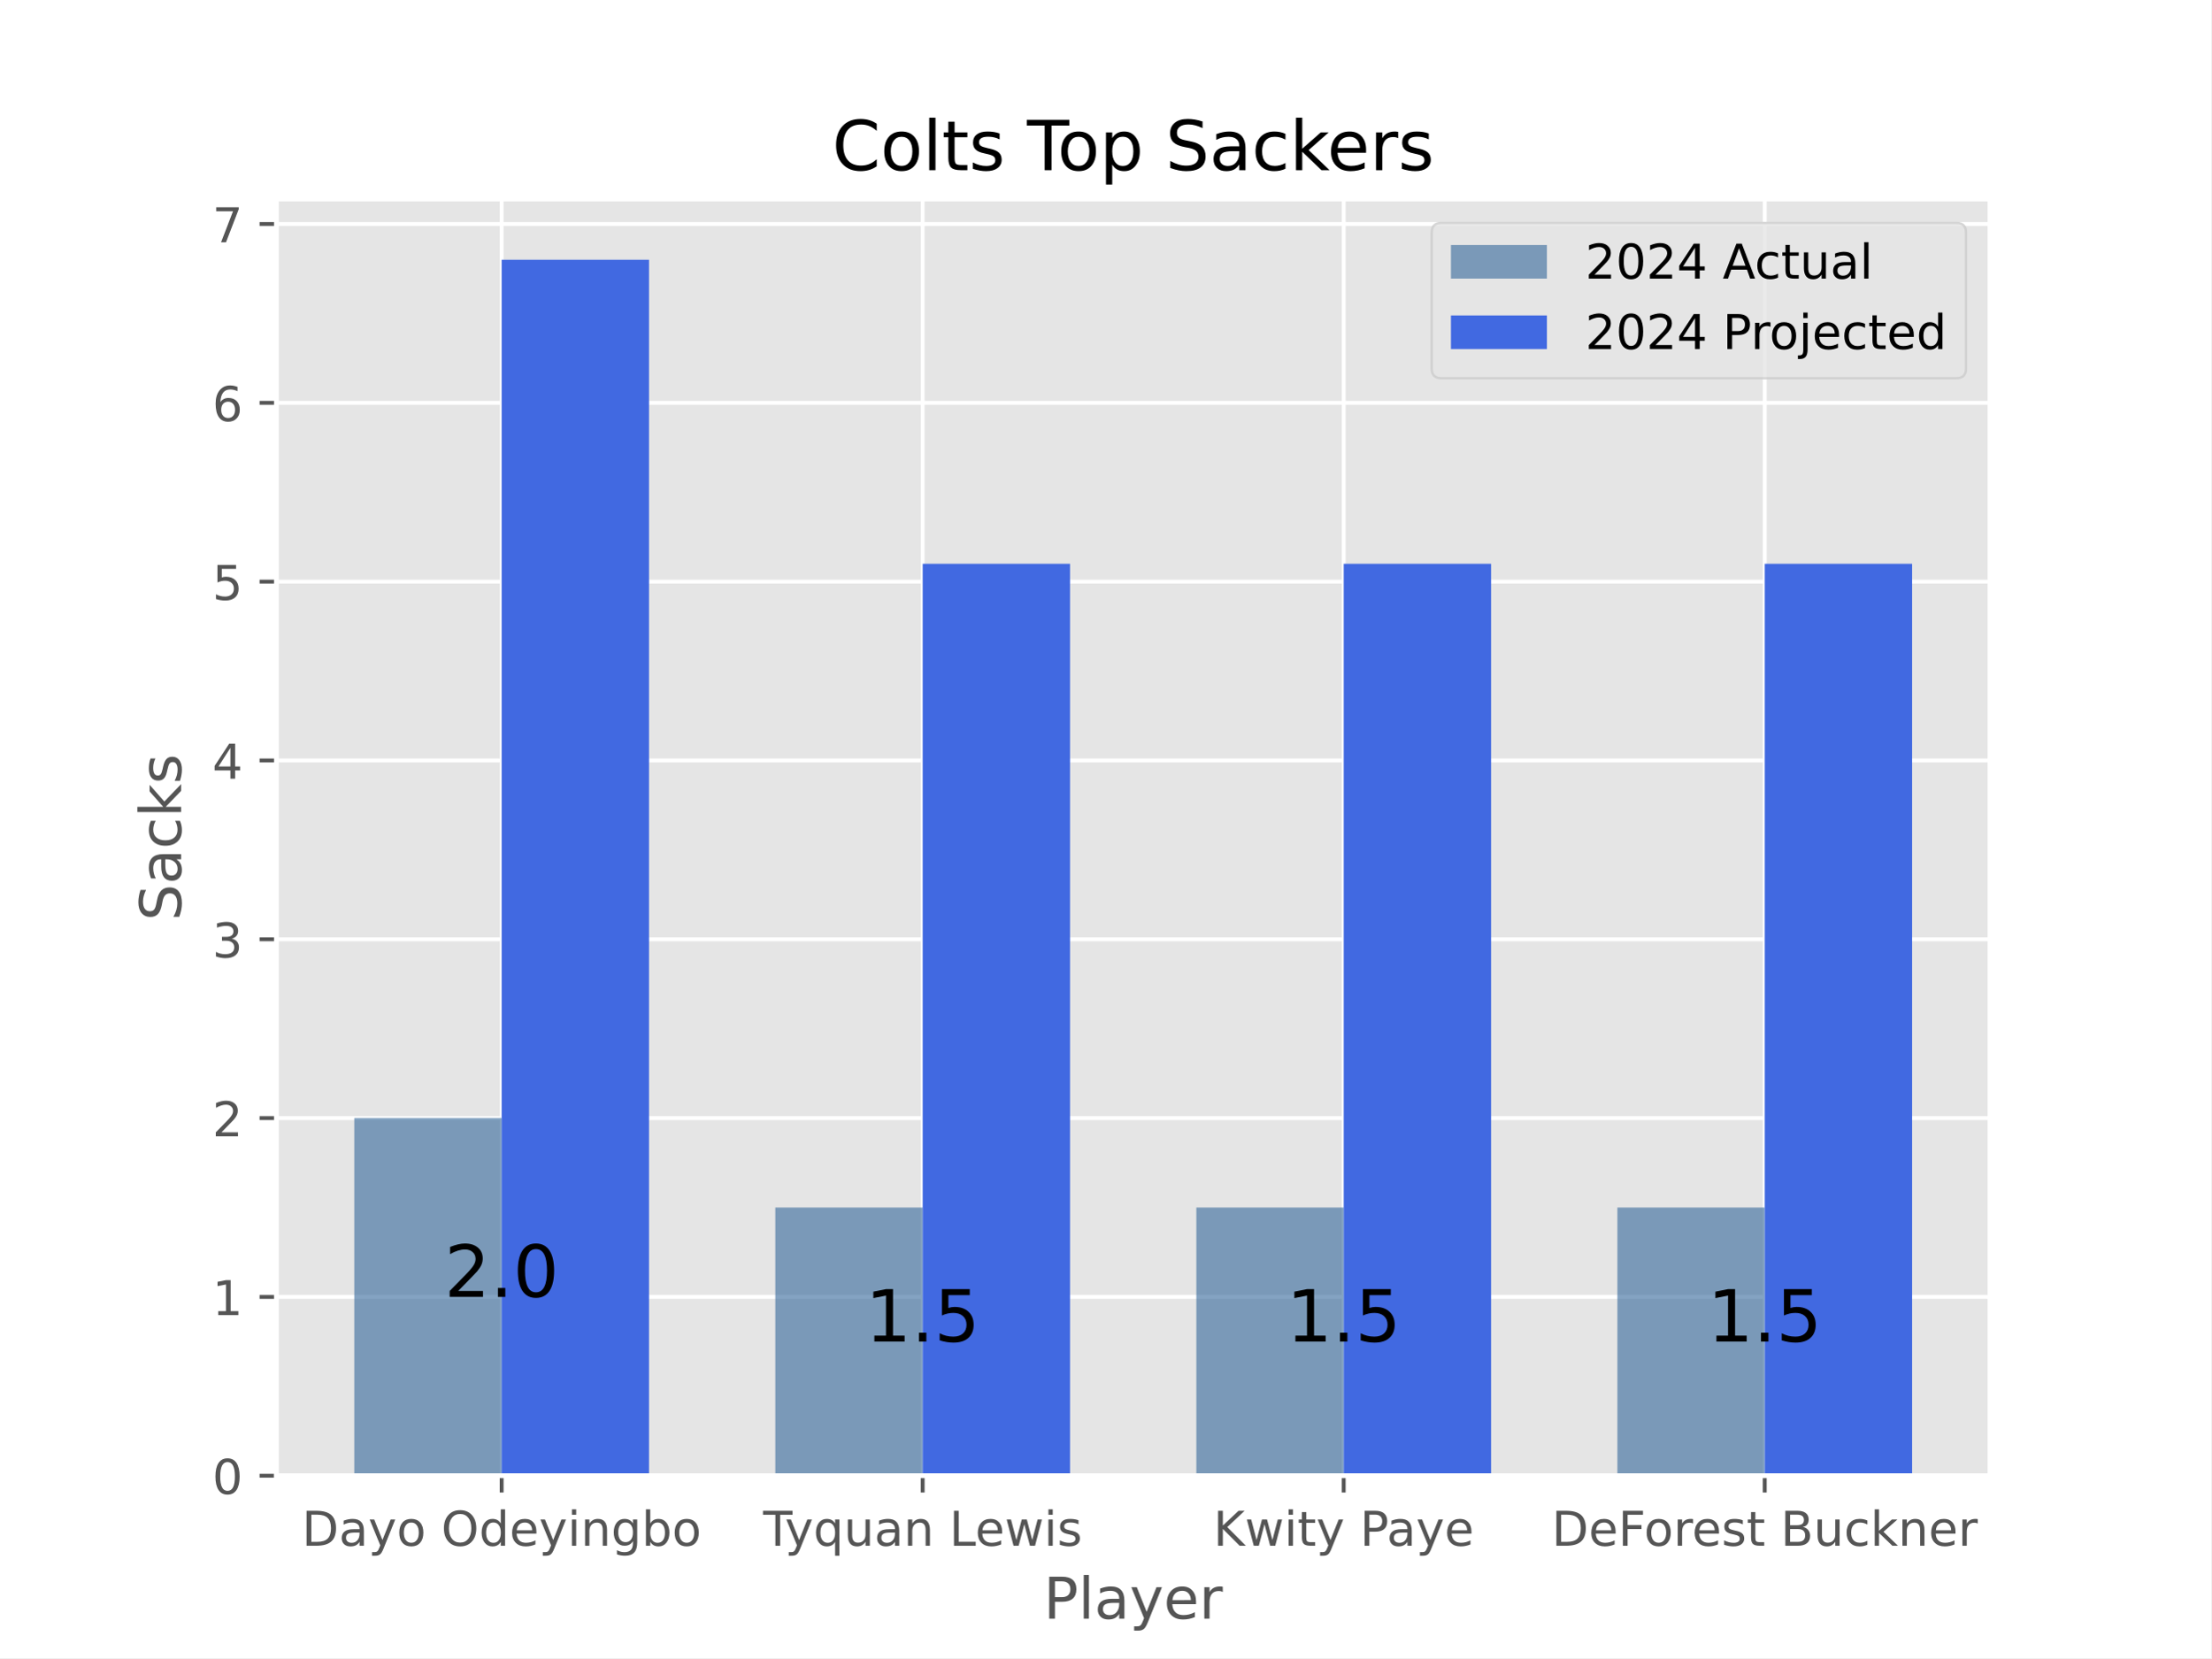
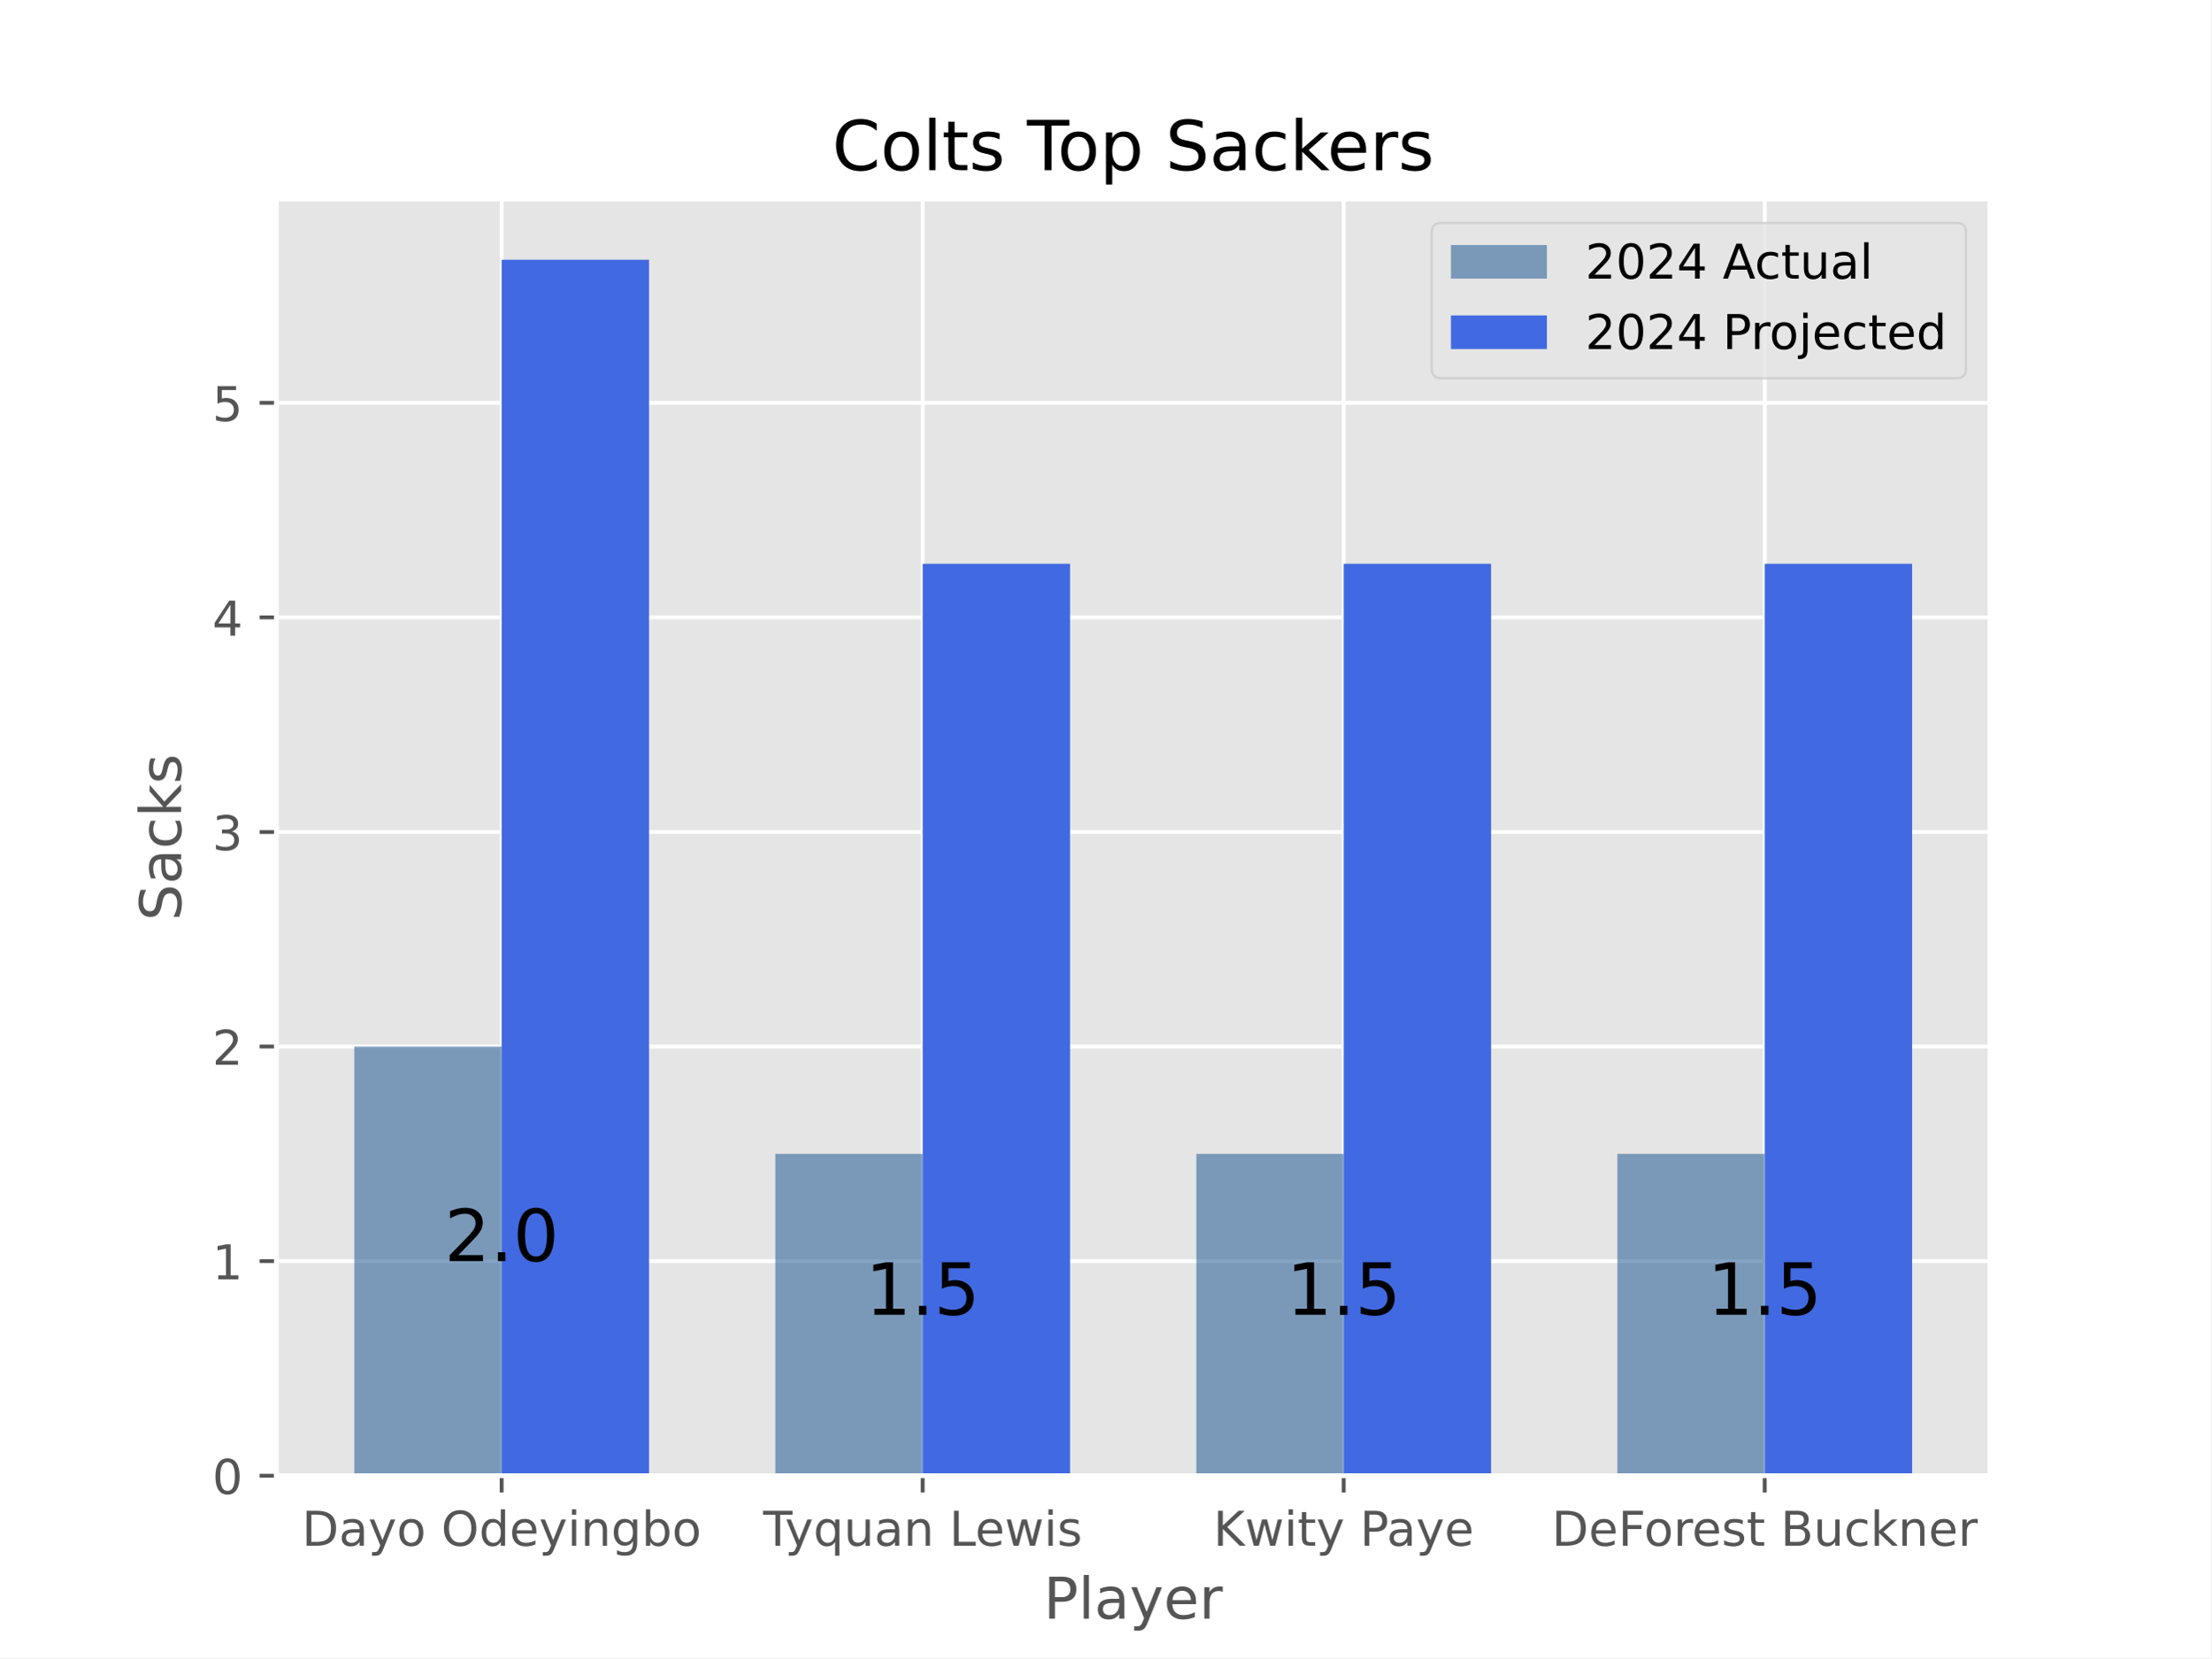
<svg xmlns="http://www.w3.org/2000/svg" xmlns:xlink="http://www.w3.org/1999/xlink" width="460.8pt" height="345.6pt" viewBox="0 0 460.8 345.6" version="1.1">
  <defs>
    <style type="text/css">*{stroke-linejoin: round; stroke-linecap: butt}</style>
  </defs>
  <g id="figure_1">
    <g id="patch_1">
      <path d="M 0 345.6  L 460.8 345.6  L 460.8 0  L 0 0  z " style="fill: #ffffff" />
    </g>
    <g id="axes_1">
      <g id="patch_2">
        <path d="M 57.6 307.584  L 414.72 307.584  L 414.72 41.472  L 57.6 41.472  z " style="fill: #e5e5e5" />
      </g>
      <g id="matplotlib.axis_1">
        <g id="xtick_1">
          <g id="line2d_1">
-             <path d="M 104.543 307.584  L 104.543 41.472  " clip-path="url(#pcba7c74fc8)" style="fill: none; stroke: #ffffff; stroke-width: 0.8; stroke-linecap: square" />
+             <path d="M 104.543 307.584  L 104.543 41.472  " clip-path="url(#p4d9532829d)" style="fill: none; stroke: #ffffff; stroke-width: 0.8; stroke-linecap: square" />
          </g>
          <g id="line2d_2">
            <defs>
-               <path id="m28708d39c1" d="M 0 0  L 0 3.5  " style="stroke: #555555; stroke-width: 0.8" />
-             </defs>
-             <g>
-               <use xlink:href="#m28708d39c1" x="104.543" y="307.584" style="fill: #555555; stroke: #555555; stroke-width: 0.8" />
+               <path id="mbac4916533" d="M 0 0  L 0 3.5  " style="stroke: #555555; stroke-width: 0.8" />
+             </defs>
+             <g>
+               <use xlink:href="#mbac4916533" x="104.543" y="307.584" style="fill: #555555; stroke: #555555; stroke-width: 0.8" />
            </g>
          </g>
          <g id="text_1">
            <g style="fill: #555555" transform="translate(62.9097 322.1824) scale(0.1 -0.1)">
              <defs>
                <path id="DejaVuSans-44" d="M 1259 4147  L 1259 519  L 2022 519  Q 2988 519 3436 956  Q 3884 1394 3884 2338  Q 3884 3275 3436 3711  Q 2988 4147 2022 4147  L 1259 4147  z M 628 4666  L 1925 4666  Q 3281 4666 3915 4102  Q 4550 3538 4550 2338  Q 4550 1131 3912 565  Q 3275 0 1925 0  L 628 0  L 628 4666  z " transform="scale(0.015625)" />
                <path id="DejaVuSans-61" d="M 2194 1759  Q 1497 1759 1228 1600  Q 959 1441 959 1056  Q 959 750 1161 570  Q 1363 391 1709 391  Q 2188 391 2477 730  Q 2766 1069 2766 1631  L 2766 1759  L 2194 1759  z M 3341 1997  L 3341 0  L 2766 0  L 2766 531  Q 2569 213 2275 61  Q 1981 -91 1556 -91  Q 1019 -91 701 211  Q 384 513 384 1019  Q 384 1609 779 1909  Q 1175 2209 1959 2209  L 2766 2209  L 2766 2266  Q 2766 2663 2505 2880  Q 2244 3097 1772 3097  Q 1472 3097 1187 3025  Q 903 2953 641 2809  L 641 3341  Q 956 3463 1253 3523  Q 1550 3584 1831 3584  Q 2591 3584 2966 3190  Q 3341 2797 3341 1997  z " transform="scale(0.015625)" />
                <path id="DejaVuSans-79" d="M 2059 -325  Q 1816 -950 1584 -1140  Q 1353 -1331 966 -1331  L 506 -1331  L 506 -850  L 844 -850  Q 1081 -850 1212 -737  Q 1344 -625 1503 -206  L 1606 56  L 191 3500  L 800 3500  L 1894 763  L 2988 3500  L 3597 3500  L 2059 -325  z " transform="scale(0.015625)" />
                <path id="DejaVuSans-6f" d="M 1959 3097  Q 1497 3097 1228 2736  Q 959 2375 959 1747  Q 959 1119 1226 758  Q 1494 397 1959 397  Q 2419 397 2687 759  Q 2956 1122 2956 1747  Q 2956 2369 2687 2733  Q 2419 3097 1959 3097  z M 1959 3584  Q 2709 3584 3137 3096  Q 3566 2609 3566 1747  Q 3566 888 3137 398  Q 2709 -91 1959 -91  Q 1206 -91 779 398  Q 353 888 353 1747  Q 353 2609 779 3096  Q 1206 3584 1959 3584  z " transform="scale(0.015625)" />
                <path id="DejaVuSans-20" transform="scale(0.015625)" />
                <path id="DejaVuSans-4f" d="M 2522 4238  Q 1834 4238 1429 3725  Q 1025 3213 1025 2328  Q 1025 1447 1429 934  Q 1834 422 2522 422  Q 3209 422 3611 934  Q 4013 1447 4013 2328  Q 4013 3213 3611 3725  Q 3209 4238 2522 4238  z M 2522 4750  Q 3503 4750 4090 4092  Q 4678 3434 4678 2328  Q 4678 1225 4090 567  Q 3503 -91 2522 -91  Q 1538 -91 948 565  Q 359 1222 359 2328  Q 359 3434 948 4092  Q 1538 4750 2522 4750  z " transform="scale(0.015625)" />
                <path id="DejaVuSans-64" d="M 2906 2969  L 2906 4863  L 3481 4863  L 3481 0  L 2906 0  L 2906 525  Q 2725 213 2448 61  Q 2172 -91 1784 -91  Q 1150 -91 751 415  Q 353 922 353 1747  Q 353 2572 751 3078  Q 1150 3584 1784 3584  Q 2172 3584 2448 3432  Q 2725 3281 2906 2969  z M 947 1747  Q 947 1113 1208 752  Q 1469 391 1925 391  Q 2381 391 2643 752  Q 2906 1113 2906 1747  Q 2906 2381 2643 2742  Q 2381 3103 1925 3103  Q 1469 3103 1208 2742  Q 947 2381 947 1747  z " transform="scale(0.015625)" />
                <path id="DejaVuSans-65" d="M 3597 1894  L 3597 1613  L 953 1613  Q 991 1019 1311 708  Q 1631 397 2203 397  Q 2534 397 2845 478  Q 3156 559 3463 722  L 3463 178  Q 3153 47 2828 -22  Q 2503 -91 2169 -91  Q 1331 -91 842 396  Q 353 884 353 1716  Q 353 2575 817 3079  Q 1281 3584 2069 3584  Q 2775 3584 3186 3129  Q 3597 2675 3597 1894  z M 3022 2063  Q 3016 2534 2758 2815  Q 2500 3097 2075 3097  Q 1594 3097 1305 2825  Q 1016 2553 972 2059  L 3022 2063  z " transform="scale(0.015625)" />
                <path id="DejaVuSans-69" d="M 603 3500  L 1178 3500  L 1178 0  L 603 0  L 603 3500  z M 603 4863  L 1178 4863  L 1178 4134  L 603 4134  L 603 4863  z " transform="scale(0.015625)" />
                <path id="DejaVuSans-6e" d="M 3513 2113  L 3513 0  L 2938 0  L 2938 2094  Q 2938 2591 2744 2837  Q 2550 3084 2163 3084  Q 1697 3084 1428 2787  Q 1159 2491 1159 1978  L 1159 0  L 581 0  L 581 3500  L 1159 3500  L 1159 2956  Q 1366 3272 1645 3428  Q 1925 3584 2291 3584  Q 2894 3584 3203 3211  Q 3513 2838 3513 2113  z " transform="scale(0.015625)" />
                <path id="DejaVuSans-67" d="M 2906 1791  Q 2906 2416 2648 2759  Q 2391 3103 1925 3103  Q 1463 3103 1205 2759  Q 947 2416 947 1791  Q 947 1169 1205 825  Q 1463 481 1925 481  Q 2391 481 2648 825  Q 2906 1169 2906 1791  z M 3481 434  Q 3481 -459 3084 -895  Q 2688 -1331 1869 -1331  Q 1566 -1331 1297 -1286  Q 1028 -1241 775 -1147  L 775 -588  Q 1028 -725 1275 -790  Q 1522 -856 1778 -856  Q 2344 -856 2625 -561  Q 2906 -266 2906 331  L 2906 616  Q 2728 306 2450 153  Q 2172 0 1784 0  Q 1141 0 747 490  Q 353 981 353 1791  Q 353 2603 747 3093  Q 1141 3584 1784 3584  Q 2172 3584 2450 3431  Q 2728 3278 2906 2969  L 2906 3500  L 3481 3500  L 3481 434  z " transform="scale(0.015625)" />
                <path id="DejaVuSans-62" d="M 3116 1747  Q 3116 2381 2855 2742  Q 2594 3103 2138 3103  Q 1681 3103 1420 2742  Q 1159 2381 1159 1747  Q 1159 1113 1420 752  Q 1681 391 2138 391  Q 2594 391 2855 752  Q 3116 1113 3116 1747  z M 1159 2969  Q 1341 3281 1617 3432  Q 1894 3584 2278 3584  Q 2916 3584 3314 3078  Q 3713 2572 3713 1747  Q 3713 922 3314 415  Q 2916 -91 2278 -91  Q 1894 -91 1617 61  Q 1341 213 1159 525  L 1159 0  L 581 0  L 581 4863  L 1159 4863  L 1159 2969  z " transform="scale(0.015625)" />
              </defs>
              <use xlink:href="#DejaVuSans-44" />
              <use xlink:href="#DejaVuSans-61" x="77.002" />
              <use xlink:href="#DejaVuSans-79" x="138.281" />
              <use xlink:href="#DejaVuSans-6f" x="197.461" />
              <use xlink:href="#DejaVuSans-20" x="258.643" />
              <use xlink:href="#DejaVuSans-4f" x="290.43" />
              <use xlink:href="#DejaVuSans-64" x="369.141" />
              <use xlink:href="#DejaVuSans-65" x="432.617" />
              <use xlink:href="#DejaVuSans-79" x="494.141" />
              <use xlink:href="#DejaVuSans-69" x="553.32" />
              <use xlink:href="#DejaVuSans-6e" x="581.104" />
              <use xlink:href="#DejaVuSans-67" x="644.482" />
              <use xlink:href="#DejaVuSans-62" x="707.959" />
              <use xlink:href="#DejaVuSans-6f" x="771.436" />
            </g>
          </g>
        </g>
        <g id="xtick_2">
          <g id="line2d_3">
-             <path d="M 192.288 307.584  L 192.288 41.472  " clip-path="url(#pcba7c74fc8)" style="fill: none; stroke: #ffffff; stroke-width: 0.8; stroke-linecap: square" />
+             <path d="M 192.288 307.584  L 192.288 41.472  " clip-path="url(#p4d9532829d)" style="fill: none; stroke: #ffffff; stroke-width: 0.8; stroke-linecap: square" />
          </g>
          <g id="line2d_4">
            <g>
-               <use xlink:href="#m28708d39c1" x="192.288" y="307.584" style="fill: #555555; stroke: #555555; stroke-width: 0.8" />
+               <use xlink:href="#mbac4916533" x="192.288" y="307.584" style="fill: #555555; stroke: #555555; stroke-width: 0.8" />
            </g>
          </g>
          <g id="text_2">
            <g style="fill: #555555" transform="translate(159.0331 322.1824) scale(0.1 -0.1)">
              <defs>
                <path id="DejaVuSans-54" d="M -19 4666  L 3928 4666  L 3928 4134  L 2272 4134  L 2272 0  L 1638 0  L 1638 4134  L -19 4134  L -19 4666  z " transform="scale(0.015625)" />
                <path id="DejaVuSans-71" d="M 947 1747  Q 947 1113 1208 752  Q 1469 391 1925 391  Q 2381 391 2643 752  Q 2906 1113 2906 1747  Q 2906 2381 2643 2742  Q 2381 3103 1925 3103  Q 1469 3103 1208 2742  Q 947 2381 947 1747  z M 2906 525  Q 2725 213 2448 61  Q 2172 -91 1784 -91  Q 1150 -91 751 415  Q 353 922 353 1747  Q 353 2572 751 3078  Q 1150 3584 1784 3584  Q 2172 3584 2448 3432  Q 2725 3281 2906 2969  L 2906 3500  L 3481 3500  L 3481 -1331  L 2906 -1331  L 2906 525  z " transform="scale(0.015625)" />
                <path id="DejaVuSans-75" d="M 544 1381  L 544 3500  L 1119 3500  L 1119 1403  Q 1119 906 1312 657  Q 1506 409 1894 409  Q 2359 409 2629 706  Q 2900 1003 2900 1516  L 2900 3500  L 3475 3500  L 3475 0  L 2900 0  L 2900 538  Q 2691 219 2414 64  Q 2138 -91 1772 -91  Q 1169 -91 856 284  Q 544 659 544 1381  z M 1991 3584  L 1991 3584  z " transform="scale(0.015625)" />
                <path id="DejaVuSans-4c" d="M 628 4666  L 1259 4666  L 1259 531  L 3531 531  L 3531 0  L 628 0  L 628 4666  z " transform="scale(0.015625)" />
                <path id="DejaVuSans-77" d="M 269 3500  L 844 3500  L 1563 769  L 2278 3500  L 2956 3500  L 3675 769  L 4391 3500  L 4966 3500  L 4050 0  L 3372 0  L 2619 2869  L 1863 0  L 1184 0  L 269 3500  z " transform="scale(0.015625)" />
                <path id="DejaVuSans-73" d="M 2834 3397  L 2834 2853  Q 2591 2978 2328 3040  Q 2066 3103 1784 3103  Q 1356 3103 1142 2972  Q 928 2841 928 2578  Q 928 2378 1081 2264  Q 1234 2150 1697 2047  L 1894 2003  Q 2506 1872 2764 1633  Q 3022 1394 3022 966  Q 3022 478 2636 193  Q 2250 -91 1575 -91  Q 1294 -91 989 -36  Q 684 19 347 128  L 347 722  Q 666 556 975 473  Q 1284 391 1588 391  Q 1994 391 2212 530  Q 2431 669 2431 922  Q 2431 1156 2273 1281  Q 2116 1406 1581 1522  L 1381 1569  Q 847 1681 609 1914  Q 372 2147 372 2553  Q 372 3047 722 3315  Q 1072 3584 1716 3584  Q 2034 3584 2315 3537  Q 2597 3491 2834 3397  z " transform="scale(0.015625)" />
              </defs>
              <use xlink:href="#DejaVuSans-54" />
              <use xlink:href="#DejaVuSans-79" x="45.459" />
              <use xlink:href="#DejaVuSans-71" x="104.639" />
              <use xlink:href="#DejaVuSans-75" x="168.115" />
              <use xlink:href="#DejaVuSans-61" x="231.494" />
              <use xlink:href="#DejaVuSans-6e" x="292.773" />
              <use xlink:href="#DejaVuSans-20" x="356.152" />
              <use xlink:href="#DejaVuSans-4c" x="387.939" />
              <use xlink:href="#DejaVuSans-65" x="441.902" />
              <use xlink:href="#DejaVuSans-77" x="503.426" />
              <use xlink:href="#DejaVuSans-69" x="585.213" />
              <use xlink:href="#DejaVuSans-73" x="612.996" />
            </g>
          </g>
        </g>
        <g id="xtick_3">
          <g id="line2d_5">
-             <path d="M 280.032 307.584  L 280.032 41.472  " clip-path="url(#pcba7c74fc8)" style="fill: none; stroke: #ffffff; stroke-width: 0.8; stroke-linecap: square" />
+             <path d="M 280.032 307.584  L 280.032 41.472  " clip-path="url(#p4d9532829d)" style="fill: none; stroke: #ffffff; stroke-width: 0.8; stroke-linecap: square" />
          </g>
          <g id="line2d_6">
            <g>
-               <use xlink:href="#m28708d39c1" x="280.032" y="307.584" style="fill: #555555; stroke: #555555; stroke-width: 0.8" />
+               <use xlink:href="#mbac4916533" x="280.032" y="307.584" style="fill: #555555; stroke: #555555; stroke-width: 0.8" />
            </g>
          </g>
          <g id="text_3">
            <g style="fill: #555555" transform="translate(252.8768 322.1824) scale(0.1 -0.1)">
              <defs>
                <path id="DejaVuSans-4b" d="M 628 4666  L 1259 4666  L 1259 2694  L 3353 4666  L 4166 4666  L 1850 2491  L 4331 0  L 3500 0  L 1259 2247  L 1259 0  L 628 0  L 628 4666  z " transform="scale(0.015625)" />
                <path id="DejaVuSans-74" d="M 1172 4494  L 1172 3500  L 2356 3500  L 2356 3053  L 1172 3053  L 1172 1153  Q 1172 725 1289 603  Q 1406 481 1766 481  L 2356 481  L 2356 0  L 1766 0  Q 1100 0 847 248  Q 594 497 594 1153  L 594 3053  L 172 3053  L 172 3500  L 594 3500  L 594 4494  L 1172 4494  z " transform="scale(0.015625)" />
                <path id="DejaVuSans-50" d="M 1259 4147  L 1259 2394  L 2053 2394  Q 2494 2394 2734 2622  Q 2975 2850 2975 3272  Q 2975 3691 2734 3919  Q 2494 4147 2053 4147  L 1259 4147  z M 628 4666  L 2053 4666  Q 2838 4666 3239 4311  Q 3641 3956 3641 3272  Q 3641 2581 3239 2228  Q 2838 1875 2053 1875  L 1259 1875  L 1259 0  L 628 0  L 628 4666  z " transform="scale(0.015625)" />
              </defs>
              <use xlink:href="#DejaVuSans-4b" />
              <use xlink:href="#DejaVuSans-77" x="65.576" />
              <use xlink:href="#DejaVuSans-69" x="147.363" />
              <use xlink:href="#DejaVuSans-74" x="175.146" />
              <use xlink:href="#DejaVuSans-79" x="214.355" />
              <use xlink:href="#DejaVuSans-20" x="273.535" />
              <use xlink:href="#DejaVuSans-50" x="305.322" />
              <use xlink:href="#DejaVuSans-61" x="361.125" />
              <use xlink:href="#DejaVuSans-79" x="422.404" />
              <use xlink:href="#DejaVuSans-65" x="481.584" />
            </g>
          </g>
        </g>
        <g id="xtick_4">
          <g id="line2d_7">
-             <path d="M 367.777 307.584  L 367.777 41.472  " clip-path="url(#pcba7c74fc8)" style="fill: none; stroke: #ffffff; stroke-width: 0.8; stroke-linecap: square" />
+             <path d="M 367.777 307.584  L 367.777 41.472  " clip-path="url(#p4d9532829d)" style="fill: none; stroke: #ffffff; stroke-width: 0.8; stroke-linecap: square" />
          </g>
          <g id="line2d_8">
            <g>
-               <use xlink:href="#m28708d39c1" x="367.777" y="307.584" style="fill: #555555; stroke: #555555; stroke-width: 0.8" />
+               <use xlink:href="#mbac4916533" x="367.777" y="307.584" style="fill: #555555; stroke: #555555; stroke-width: 0.8" />
            </g>
          </g>
          <g id="text_4">
            <g style="fill: #555555" transform="translate(323.3783 322.1824) scale(0.1 -0.1)">
              <defs>
                <path id="DejaVuSans-46" d="M 628 4666  L 3309 4666  L 3309 4134  L 1259 4134  L 1259 2759  L 3109 2759  L 3109 2228  L 1259 2228  L 1259 0  L 628 0  L 628 4666  z " transform="scale(0.015625)" />
                <path id="DejaVuSans-72" d="M 2631 2963  Q 2534 3019 2420 3045  Q 2306 3072 2169 3072  Q 1681 3072 1420 2755  Q 1159 2438 1159 1844  L 1159 0  L 581 0  L 581 3500  L 1159 3500  L 1159 2956  Q 1341 3275 1631 3429  Q 1922 3584 2338 3584  Q 2397 3584 2469 3576  Q 2541 3569 2628 3553  L 2631 2963  z " transform="scale(0.015625)" />
                <path id="DejaVuSans-42" d="M 1259 2228  L 1259 519  L 2272 519  Q 2781 519 3026 730  Q 3272 941 3272 1375  Q 3272 1813 3026 2020  Q 2781 2228 2272 2228  L 1259 2228  z M 1259 4147  L 1259 2741  L 2194 2741  Q 2656 2741 2882 2914  Q 3109 3088 3109 3444  Q 3109 3797 2882 3972  Q 2656 4147 2194 4147  L 1259 4147  z M 628 4666  L 2241 4666  Q 2963 4666 3353 4366  Q 3744 4066 3744 3513  Q 3744 3084 3544 2831  Q 3344 2578 2956 2516  Q 3422 2416 3680 2098  Q 3938 1781 3938 1306  Q 3938 681 3513 340  Q 3088 0 2303 0  L 628 0  L 628 4666  z " transform="scale(0.015625)" />
                <path id="DejaVuSans-63" d="M 3122 3366  L 3122 2828  Q 2878 2963 2633 3030  Q 2388 3097 2138 3097  Q 1578 3097 1268 2742  Q 959 2388 959 1747  Q 959 1106 1268 751  Q 1578 397 2138 397  Q 2388 397 2633 464  Q 2878 531 3122 666  L 3122 134  Q 2881 22 2623 -34  Q 2366 -91 2075 -91  Q 1284 -91 818 406  Q 353 903 353 1747  Q 353 2603 823 3093  Q 1294 3584 2113 3584  Q 2378 3584 2631 3529  Q 2884 3475 3122 3366  z " transform="scale(0.015625)" />
                <path id="DejaVuSans-6b" d="M 581 4863  L 1159 4863  L 1159 1991  L 2875 3500  L 3609 3500  L 1753 1863  L 3688 0  L 2938 0  L 1159 1709  L 1159 0  L 581 0  L 581 4863  z " transform="scale(0.015625)" />
              </defs>
              <use xlink:href="#DejaVuSans-44" />
              <use xlink:href="#DejaVuSans-65" x="77.002" />
              <use xlink:href="#DejaVuSans-46" x="138.525" />
              <use xlink:href="#DejaVuSans-6f" x="192.42" />
              <use xlink:href="#DejaVuSans-72" x="253.602" />
              <use xlink:href="#DejaVuSans-65" x="292.465" />
              <use xlink:href="#DejaVuSans-73" x="353.988" />
              <use xlink:href="#DejaVuSans-74" x="406.088" />
              <use xlink:href="#DejaVuSans-20" x="445.297" />
              <use xlink:href="#DejaVuSans-42" x="477.084" />
              <use xlink:href="#DejaVuSans-75" x="545.688" />
              <use xlink:href="#DejaVuSans-63" x="609.066" />
              <use xlink:href="#DejaVuSans-6b" x="664.047" />
              <use xlink:href="#DejaVuSans-6e" x="721.957" />
              <use xlink:href="#DejaVuSans-65" x="785.336" />
              <use xlink:href="#DejaVuSans-72" x="846.859" />
            </g>
          </g>
        </g>
        <g id="text_5">
          <g style="fill: #555555" transform="translate(217.4888 337.3802) scale(0.12 -0.12)">
            <defs>
              <path id="DejaVuSans-6c" d="M 603 4863  L 1178 4863  L 1178 0  L 603 0  L 603 4863  z " transform="scale(0.015625)" />
            </defs>
            <use xlink:href="#DejaVuSans-50" />
            <use xlink:href="#DejaVuSans-6c" x="60.303" />
            <use xlink:href="#DejaVuSans-61" x="88.086" />
            <use xlink:href="#DejaVuSans-79" x="149.365" />
            <use xlink:href="#DejaVuSans-65" x="208.545" />
            <use xlink:href="#DejaVuSans-72" x="270.068" />
          </g>
        </g>
      </g>
      <g id="matplotlib.axis_2">
        <g id="ytick_1">
          <g id="line2d_9">
-             <path d="M 57.6 307.584  L 414.72 307.584  " clip-path="url(#pcba7c74fc8)" style="fill: none; stroke: #ffffff; stroke-width: 0.8; stroke-linecap: square" />
+             <path d="M 57.6 307.584  L 414.72 307.584  " clip-path="url(#p4d9532829d)" style="fill: none; stroke: #ffffff; stroke-width: 0.8; stroke-linecap: square" />
          </g>
          <g id="line2d_10">
            <defs>
-               <path id="m3a388786d3" d="M 0 0  L -3.5 0  " style="stroke: #555555; stroke-width: 0.8" />
-             </defs>
-             <g>
-               <use xlink:href="#m3a388786d3" x="57.6" y="307.584" style="fill: #555555; stroke: #555555; stroke-width: 0.8" />
+               <path id="m270de462cb" d="M 0 0  L -3.5 0  " style="stroke: #555555; stroke-width: 0.8" />
+             </defs>
+             <g>
+               <use xlink:href="#m270de462cb" x="57.6" y="307.584" style="fill: #555555; stroke: #555555; stroke-width: 0.8" />
            </g>
          </g>
          <g id="text_6">
            <g style="fill: #555555" transform="translate(44.2375 311.3832) scale(0.1 -0.1)">
              <defs>
                <path id="DejaVuSans-30" d="M 2034 4250  Q 1547 4250 1301 3770  Q 1056 3291 1056 2328  Q 1056 1369 1301 889  Q 1547 409 2034 409  Q 2525 409 2770 889  Q 3016 1369 3016 2328  Q 3016 3291 2770 3770  Q 2525 4250 2034 4250  z M 2034 4750  Q 2819 4750 3233 4129  Q 3647 3509 3647 2328  Q 3647 1150 3233 529  Q 2819 -91 2034 -91  Q 1250 -91 836 529  Q 422 1150 422 2328  Q 422 3509 836 4129  Q 1250 4750 2034 4750  z " transform="scale(0.015625)" />
              </defs>
              <use xlink:href="#DejaVuSans-30" />
            </g>
          </g>
        </g>
        <g id="ytick_2">
          <g id="line2d_11">
-             <path d="M 57.6 270.313  L 414.72 270.313  " clip-path="url(#pcba7c74fc8)" style="fill: none; stroke: #ffffff; stroke-width: 0.8; stroke-linecap: square" />
+             <path d="M 57.6 262.859  L 414.72 262.859  " clip-path="url(#p4d9532829d)" style="fill: none; stroke: #ffffff; stroke-width: 0.8; stroke-linecap: square" />
          </g>
          <g id="line2d_12">
            <g>
-               <use xlink:href="#m3a388786d3" x="57.6" y="270.313" style="fill: #555555; stroke: #555555; stroke-width: 0.8" />
+               <use xlink:href="#m270de462cb" x="57.6" y="262.859" style="fill: #555555; stroke: #555555; stroke-width: 0.8" />
            </g>
          </g>
          <g id="text_7">
-             <g style="fill: #555555" transform="translate(44.2375 274.1126) scale(0.1 -0.1)">
+             <g style="fill: #555555" transform="translate(44.2375 266.6585) scale(0.1 -0.1)">
              <defs>
                <path id="DejaVuSans-31" d="M 794 531  L 1825 531  L 1825 4091  L 703 3866  L 703 4441  L 1819 4666  L 2450 4666  L 2450 531  L 3481 531  L 3481 0  L 794 0  L 794 531  z " transform="scale(0.015625)" />
              </defs>
              <use xlink:href="#DejaVuSans-31" />
            </g>
          </g>
        </g>
        <g id="ytick_3">
          <g id="line2d_13">
-             <path d="M 57.6 233.043  L 414.72 233.043  " clip-path="url(#pcba7c74fc8)" style="fill: none; stroke: #ffffff; stroke-width: 0.8; stroke-linecap: square" />
+             <path d="M 57.6 218.135  L 414.72 218.135  " clip-path="url(#p4d9532829d)" style="fill: none; stroke: #ffffff; stroke-width: 0.8; stroke-linecap: square" />
          </g>
          <g id="line2d_14">
            <g>
-               <use xlink:href="#m3a388786d3" x="57.6" y="233.043" style="fill: #555555; stroke: #555555; stroke-width: 0.8" />
+               <use xlink:href="#m270de462cb" x="57.6" y="218.135" style="fill: #555555; stroke: #555555; stroke-width: 0.8" />
            </g>
          </g>
          <g id="text_8">
-             <g style="fill: #555555" transform="translate(44.2375 236.842) scale(0.1 -0.1)">
+             <g style="fill: #555555" transform="translate(44.2375 221.9338) scale(0.1 -0.1)">
              <defs>
                <path id="DejaVuSans-32" d="M 1228 531  L 3431 531  L 3431 0  L 469 0  L 469 531  Q 828 903 1448 1529  Q 2069 2156 2228 2338  Q 2531 2678 2651 2914  Q 2772 3150 2772 3378  Q 2772 3750 2511 3984  Q 2250 4219 1831 4219  Q 1534 4219 1204 4116  Q 875 4013 500 3803  L 500 4441  Q 881 4594 1212 4672  Q 1544 4750 1819 4750  Q 2544 4750 2975 4387  Q 3406 4025 3406 3419  Q 3406 3131 3298 2873  Q 3191 2616 2906 2266  Q 2828 2175 2409 1742  Q 1991 1309 1228 531  z " transform="scale(0.015625)" />
              </defs>
              <use xlink:href="#DejaVuSans-32" />
            </g>
          </g>
        </g>
        <g id="ytick_4">
          <g id="line2d_15">
-             <path d="M 57.6 195.772  L 414.72 195.772  " clip-path="url(#pcba7c74fc8)" style="fill: none; stroke: #ffffff; stroke-width: 0.8; stroke-linecap: square" />
+             <path d="M 57.6 173.41  L 414.72 173.41  " clip-path="url(#p4d9532829d)" style="fill: none; stroke: #ffffff; stroke-width: 0.8; stroke-linecap: square" />
          </g>
          <g id="line2d_16">
            <g>
-               <use xlink:href="#m3a388786d3" x="57.6" y="195.772" style="fill: #555555; stroke: #555555; stroke-width: 0.8" />
+               <use xlink:href="#m270de462cb" x="57.6" y="173.41" style="fill: #555555; stroke: #555555; stroke-width: 0.8" />
            </g>
          </g>
          <g id="text_9">
-             <g style="fill: #555555" transform="translate(44.2375 199.5715) scale(0.1 -0.1)">
+             <g style="fill: #555555" transform="translate(44.2375 177.2091) scale(0.1 -0.1)">
              <defs>
                <path id="DejaVuSans-33" d="M 2597 2516  Q 3050 2419 3304 2112  Q 3559 1806 3559 1356  Q 3559 666 3084 287  Q 2609 -91 1734 -91  Q 1441 -91 1130 -33  Q 819 25 488 141  L 488 750  Q 750 597 1062 519  Q 1375 441 1716 441  Q 2309 441 2620 675  Q 2931 909 2931 1356  Q 2931 1769 2642 2001  Q 2353 2234 1838 2234  L 1294 2234  L 1294 2753  L 1863 2753  Q 2328 2753 2575 2939  Q 2822 3125 2822 3475  Q 2822 3834 2567 4026  Q 2313 4219 1838 4219  Q 1578 4219 1281 4162  Q 984 4106 628 3988  L 628 4550  Q 988 4650 1302 4700  Q 1616 4750 1894 4750  Q 2613 4750 3031 4423  Q 3450 4097 3450 3541  Q 3450 3153 3228 2886  Q 3006 2619 2597 2516  z " transform="scale(0.015625)" />
              </defs>
              <use xlink:href="#DejaVuSans-33" />
            </g>
          </g>
        </g>
        <g id="ytick_5">
          <g id="line2d_17">
-             <path d="M 57.6 158.502  L 414.72 158.502  " clip-path="url(#pcba7c74fc8)" style="fill: none; stroke: #ffffff; stroke-width: 0.8; stroke-linecap: square" />
+             <path d="M 57.6 128.685  L 414.72 128.685  " clip-path="url(#p4d9532829d)" style="fill: none; stroke: #ffffff; stroke-width: 0.8; stroke-linecap: square" />
          </g>
          <g id="line2d_18">
            <g>
-               <use xlink:href="#m3a388786d3" x="57.6" y="158.502" style="fill: #555555; stroke: #555555; stroke-width: 0.8" />
+               <use xlink:href="#m270de462cb" x="57.6" y="128.685" style="fill: #555555; stroke: #555555; stroke-width: 0.8" />
            </g>
          </g>
          <g id="text_10">
-             <g style="fill: #555555" transform="translate(44.2375 162.3009) scale(0.1 -0.1)">
+             <g style="fill: #555555" transform="translate(44.2375 132.4844) scale(0.1 -0.1)">
              <defs>
                <path id="DejaVuSans-34" d="M 2419 4116  L 825 1625  L 2419 1625  L 2419 4116  z M 2253 4666  L 3047 4666  L 3047 1625  L 3713 1625  L 3713 1100  L 3047 1100  L 3047 0  L 2419 0  L 2419 1100  L 313 1100  L 313 1709  L 2253 4666  z " transform="scale(0.015625)" />
              </defs>
              <use xlink:href="#DejaVuSans-34" />
            </g>
          </g>
        </g>
        <g id="ytick_6">
          <g id="line2d_19">
-             <path d="M 57.6 121.231  L 414.72 121.231  " clip-path="url(#pcba7c74fc8)" style="fill: none; stroke: #ffffff; stroke-width: 0.8; stroke-linecap: square" />
+             <path d="M 57.6 83.96  L 414.72 83.96  " clip-path="url(#p4d9532829d)" style="fill: none; stroke: #ffffff; stroke-width: 0.8; stroke-linecap: square" />
          </g>
          <g id="line2d_20">
            <g>
-               <use xlink:href="#m3a388786d3" x="57.6" y="121.231" style="fill: #555555; stroke: #555555; stroke-width: 0.8" />
+               <use xlink:href="#m270de462cb" x="57.6" y="83.96" style="fill: #555555; stroke: #555555; stroke-width: 0.8" />
            </g>
          </g>
          <g id="text_11">
-             <g style="fill: #555555" transform="translate(44.2375 125.0303) scale(0.1 -0.1)">
+             <g style="fill: #555555" transform="translate(44.2375 87.75969) scale(0.1 -0.1)">
              <defs>
                <path id="DejaVuSans-35" d="M 691 4666  L 3169 4666  L 3169 4134  L 1269 4134  L 1269 2991  Q 1406 3038 1543 3061  Q 1681 3084 1819 3084  Q 2600 3084 3056 2656  Q 3513 2228 3513 1497  Q 3513 744 3044 326  Q 2575 -91 1722 -91  Q 1428 -91 1123 -41  Q 819 9 494 109  L 494 744  Q 775 591 1075 516  Q 1375 441 1709 441  Q 2250 441 2565 725  Q 2881 1009 2881 1497  Q 2881 1984 2565 2268  Q 2250 2553 1709 2553  Q 1456 2553 1204 2497  Q 953 2441 691 2322  L 691 4666  z " transform="scale(0.015625)" />
              </defs>
              <use xlink:href="#DejaVuSans-35" />
            </g>
          </g>
        </g>
-         <g id="ytick_7">
-           <g id="line2d_21">
-             <path d="M 57.6 83.96  L 414.72 83.96  " clip-path="url(#pcba7c74fc8)" style="fill: none; stroke: #ffffff; stroke-width: 0.8; stroke-linecap: square" />
-           </g>
-           <g id="line2d_22">
-             <g>
-               <use xlink:href="#m3a388786d3" x="57.6" y="83.96" style="fill: #555555; stroke: #555555; stroke-width: 0.8" />
-             </g>
-           </g>
-           <g id="text_12">
-             <g style="fill: #555555" transform="translate(44.2375 87.75969) scale(0.1 -0.1)">
-               <defs>
-                 <path id="DejaVuSans-36" d="M 2113 2584  Q 1688 2584 1439 2293  Q 1191 2003 1191 1497  Q 1191 994 1439 701  Q 1688 409 2113 409  Q 2538 409 2786 701  Q 3034 994 3034 1497  Q 3034 2003 2786 2293  Q 2538 2584 2113 2584  z M 3366 4563  L 3366 3988  Q 3128 4100 2886 4159  Q 2644 4219 2406 4219  Q 1781 4219 1451 3797  Q 1122 3375 1075 2522  Q 1259 2794 1537 2939  Q 1816 3084 2150 3084  Q 2853 3084 3261 2657  Q 3669 2231 3669 1497  Q 3669 778 3244 343  Q 2819 -91 2113 -91  Q 1303 -91 875 529  Q 447 1150 447 2328  Q 447 3434 972 4092  Q 1497 4750 2381 4750  Q 2619 4750 2861 4703  Q 3103 4656 3366 4563  z " transform="scale(0.015625)" />
-               </defs>
-               <use xlink:href="#DejaVuSans-36" />
-             </g>
-           </g>
-         </g>
-         <g id="ytick_8">
-           <g id="line2d_23">
-             <path d="M 57.6 46.69  L 414.72 46.69  " clip-path="url(#pcba7c74fc8)" style="fill: none; stroke: #ffffff; stroke-width: 0.8; stroke-linecap: square" />
-           </g>
-           <g id="line2d_24">
-             <g>
-               <use xlink:href="#m3a388786d3" x="57.6" y="46.69" style="fill: #555555; stroke: #555555; stroke-width: 0.8" />
-             </g>
-           </g>
-           <g id="text_13">
-             <g style="fill: #555555" transform="translate(44.2375 50.4891) scale(0.1 -0.1)">
-               <defs>
-                 <path id="DejaVuSans-37" d="M 525 4666  L 3525 4666  L 3525 4397  L 1831 0  L 1172 0  L 2766 4134  L 525 4134  L 525 4666  z " transform="scale(0.015625)" />
-               </defs>
-               <use xlink:href="#DejaVuSans-37" />
-             </g>
-           </g>
-         </g>
-         <g id="text_14">
+         <g id="text_12">
          <g style="fill: #555555" transform="translate(37.74188 191.913) rotate(-90) scale(0.12 -0.12)">
            <defs>
              <path id="DejaVuSans-53" d="M 3425 4513  L 3425 3897  Q 3066 4069 2747 4153  Q 2428 4238 2131 4238  Q 1616 4238 1336 4038  Q 1056 3838 1056 3469  Q 1056 3159 1242 3001  Q 1428 2844 1947 2747  L 2328 2669  Q 3034 2534 3370 2195  Q 3706 1856 3706 1288  Q 3706 609 3251 259  Q 2797 -91 1919 -91  Q 1588 -91 1214 -16  Q 841 59 441 206  L 441 856  Q 825 641 1194 531  Q 1563 422 1919 422  Q 2459 422 2753 634  Q 3047 847 3047 1241  Q 3047 1584 2836 1778  Q 2625 1972 2144 2069  L 1759 2144  Q 1053 2284 737 2584  Q 422 2884 422 3419  Q 422 4038 858 4394  Q 1294 4750 2059 4750  Q 2388 4750 2728 4690  Q 3069 4631 3425 4513  z " transform="scale(0.015625)" />
            </defs>
            <use xlink:href="#DejaVuSans-53" />
            <use xlink:href="#DejaVuSans-61" x="63.477" />
            <use xlink:href="#DejaVuSans-63" x="124.756" />
            <use xlink:href="#DejaVuSans-6b" x="179.736" />
            <use xlink:href="#DejaVuSans-73" x="237.646" />
          </g>
        </g>
      </g>
      <g id="patch_3">
-         <path d="M 73.833 307.584  L 104.543 307.584  L 104.543 233.043  L 73.833 233.043  z " clip-path="url(#pcba7c74fc8)" style="fill: #336699; fill-opacity: 0.6" />
+         <path d="M 73.833 307.584  L 104.543 307.584  L 104.543 218.135  L 73.833 218.135  z " clip-path="url(#p4d9532829d)" style="fill: #336699; fill-opacity: 0.6" />
      </g>
      <g id="patch_4">
-         <path d="M 161.577 307.584  L 192.288 307.584  L 192.288 251.678  L 161.577 251.678  z " clip-path="url(#pcba7c74fc8)" style="fill: #336699; fill-opacity: 0.6" />
+         <path d="M 161.577 307.584  L 192.288 307.584  L 192.288 240.497  L 161.577 240.497  z " clip-path="url(#p4d9532829d)" style="fill: #336699; fill-opacity: 0.6" />
      </g>
      <g id="patch_5">
-         <path d="M 249.322 307.584  L 280.032 307.584  L 280.032 251.678  L 249.322 251.678  z " clip-path="url(#pcba7c74fc8)" style="fill: #336699; fill-opacity: 0.6" />
+         <path d="M 249.322 307.584  L 280.032 307.584  L 280.032 240.497  L 249.322 240.497  z " clip-path="url(#p4d9532829d)" style="fill: #336699; fill-opacity: 0.6" />
      </g>
      <g id="patch_6">
-         <path d="M 337.066 307.584  L 367.777 307.584  L 367.777 251.678  L 337.066 251.678  z " clip-path="url(#pcba7c74fc8)" style="fill: #336699; fill-opacity: 0.6" />
+         <path d="M 337.066 307.584  L 367.777 307.584  L 367.777 240.497  L 337.066 240.497  z " clip-path="url(#p4d9532829d)" style="fill: #336699; fill-opacity: 0.6" />
      </g>
      <g id="patch_7">
-         <path d="M 104.543 307.584  L 135.254 307.584  L 135.254 54.144  L 104.543 54.144  z " clip-path="url(#pcba7c74fc8)" style="fill: #4169e1" />
+         <path d="M 104.543 307.584  L 135.254 307.584  L 135.254 54.144  L 104.543 54.144  z " clip-path="url(#p4d9532829d)" style="fill: #4169e1" />
      </g>
      <g id="patch_8">
-         <path d="M 192.288 307.584  L 222.998 307.584  L 222.998 117.504  L 192.288 117.504  z " clip-path="url(#pcba7c74fc8)" style="fill: #4169e1" />
+         <path d="M 192.288 307.584  L 222.998 307.584  L 222.998 117.504  L 192.288 117.504  z " clip-path="url(#p4d9532829d)" style="fill: #4169e1" />
      </g>
      <g id="patch_9">
-         <path d="M 280.032 307.584  L 310.743 307.584  L 310.743 117.504  L 280.032 117.504  z " clip-path="url(#pcba7c74fc8)" style="fill: #4169e1" />
+         <path d="M 280.032 307.584  L 310.743 307.584  L 310.743 117.504  L 280.032 117.504  z " clip-path="url(#p4d9532829d)" style="fill: #4169e1" />
      </g>
      <g id="patch_10">
-         <path d="M 367.777 307.584  L 398.487 307.584  L 398.487 117.504  L 367.777 117.504  z " clip-path="url(#pcba7c74fc8)" style="fill: #4169e1" />
+         <path d="M 367.777 307.584  L 398.487 307.584  L 398.487 117.504  L 367.777 117.504  z " clip-path="url(#p4d9532829d)" style="fill: #4169e1" />
      </g>
      <g id="patch_11">
        <path d="M 57.6 307.584  L 57.6 41.472  " style="fill: none; stroke: #ffffff; stroke-linejoin: miter; stroke-linecap: square" />
      </g>
      <g id="patch_12">
        <path d="M 414.72 307.584  L 414.72 41.472  " style="fill: none; stroke: #ffffff; stroke-linejoin: miter; stroke-linecap: square" />
      </g>
      <g id="patch_13">
        <path d="M 57.6 307.584  L 414.72 307.584  " style="fill: none; stroke: #ffffff; stroke-linejoin: miter; stroke-linecap: square" />
      </g>
      <g id="patch_14">
        <path d="M 57.6 41.472  L 414.72 41.472  " style="fill: none; stroke: #ffffff; stroke-linejoin: miter; stroke-linecap: square" />
      </g>
-       <g id="text_15">
-         <g transform="translate(92.61595 270.3134) scale(0.15 -0.15)">
+       <g id="text_13">
+         <g transform="translate(92.61595 262.8593) scale(0.15 -0.15)">
          <defs>
            <path id="DejaVuSans-2e" d="M 684 794  L 1344 794  L 1344 0  L 684 0  L 684 794  z " transform="scale(0.015625)" />
          </defs>
          <use xlink:href="#DejaVuSans-32" />
          <use xlink:href="#DejaVuSans-2e" x="63.623" />
          <use xlink:href="#DejaVuSans-30" x="95.41" />
        </g>
      </g>
-       <g id="text_16">
-         <g transform="translate(180.3604 279.6311) scale(0.15 -0.15)">
+       <g id="text_14">
+         <g transform="translate(180.3604 274.0405) scale(0.15 -0.15)">
          <use xlink:href="#DejaVuSans-31" />
          <use xlink:href="#DejaVuSans-2e" x="63.623" />
          <use xlink:href="#DejaVuSans-35" x="95.41" />
        </g>
      </g>
-       <g id="text_17">
-         <g transform="translate(268.1049 279.6311) scale(0.15 -0.15)">
+       <g id="text_15">
+         <g transform="translate(268.1049 274.0405) scale(0.15 -0.15)">
          <use xlink:href="#DejaVuSans-31" />
          <use xlink:href="#DejaVuSans-2e" x="63.623" />
          <use xlink:href="#DejaVuSans-35" x="95.41" />
        </g>
      </g>
-       <g id="text_18">
-         <g transform="translate(355.8494 279.6311) scale(0.15 -0.15)">
+       <g id="text_16">
+         <g transform="translate(355.8494 274.0405) scale(0.15 -0.15)">
          <use xlink:href="#DejaVuSans-31" />
          <use xlink:href="#DejaVuSans-2e" x="63.623" />
          <use xlink:href="#DejaVuSans-35" x="95.41" />
        </g>
      </g>
-       <g id="text_19">
+       <g id="text_17">
        <g transform="translate(173.4356 35.472) scale(0.144 -0.144)">
          <defs>
            <path id="DejaVuSans-43" d="M 4122 4306  L 4122 3641  Q 3803 3938 3442 4084  Q 3081 4231 2675 4231  Q 1875 4231 1450 3742  Q 1025 3253 1025 2328  Q 1025 1406 1450 917  Q 1875 428 2675 428  Q 3081 428 3442 575  Q 3803 722 4122 1019  L 4122 359  Q 3791 134 3420 21  Q 3050 -91 2638 -91  Q 1578 -91 968 557  Q 359 1206 359 2328  Q 359 3453 968 4101  Q 1578 4750 2638 4750  Q 3056 4750 3426 4639  Q 3797 4528 4122 4306  z " transform="scale(0.015625)" />
            <path id="DejaVuSans-70" d="M 1159 525  L 1159 -1331  L 581 -1331  L 581 3500  L 1159 3500  L 1159 2969  Q 1341 3281 1617 3432  Q 1894 3584 2278 3584  Q 2916 3584 3314 3078  Q 3713 2572 3713 1747  Q 3713 922 3314 415  Q 2916 -91 2278 -91  Q 1894 -91 1617 61  Q 1341 213 1159 525  z M 3116 1747  Q 3116 2381 2855 2742  Q 2594 3103 2138 3103  Q 1681 3103 1420 2742  Q 1159 2381 1159 1747  Q 1159 1113 1420 752  Q 1681 391 2138 391  Q 2594 391 2855 752  Q 3116 1113 3116 1747  z " transform="scale(0.015625)" />
          </defs>
          <use xlink:href="#DejaVuSans-43" />
          <use xlink:href="#DejaVuSans-6f" x="69.824" />
          <use xlink:href="#DejaVuSans-6c" x="131.006" />
          <use xlink:href="#DejaVuSans-74" x="158.789" />
          <use xlink:href="#DejaVuSans-73" x="197.998" />
          <use xlink:href="#DejaVuSans-20" x="250.098" />
          <use xlink:href="#DejaVuSans-54" x="281.885" />
          <use xlink:href="#DejaVuSans-6f" x="325.969" />
          <use xlink:href="#DejaVuSans-70" x="387.15" />
          <use xlink:href="#DejaVuSans-20" x="450.627" />
          <use xlink:href="#DejaVuSans-53" x="482.414" />
          <use xlink:href="#DejaVuSans-61" x="545.891" />
          <use xlink:href="#DejaVuSans-63" x="607.17" />
          <use xlink:href="#DejaVuSans-6b" x="662.15" />
          <use xlink:href="#DejaVuSans-65" x="716.436" />
          <use xlink:href="#DejaVuSans-72" x="777.959" />
          <use xlink:href="#DejaVuSans-73" x="819.072" />
        </g>
      </g>
      <g id="legend_1">
        <g id="patch_15">
          <path d="M 300.381 78.828  L 407.72 78.828  Q 409.72 78.828 409.72 76.828  L 409.72 48.472  Q 409.72 46.472 407.72 46.472  L 300.381 46.472  Q 298.381 46.472 298.381 48.472  L 298.381 76.828  Q 298.381 78.828 300.381 78.828  z " style="fill: #e5e5e5; opacity: 0.8; stroke: #cccccc; stroke-width: 0.5; stroke-linejoin: miter" />
        </g>
        <g id="patch_16">
          <path d="M 302.381 58.07  L 322.381 58.07  L 322.381 51.07  L 302.381 51.07  z " style="fill: #336699; fill-opacity: 0.6" />
        </g>
-         <g id="text_20">
+         <g id="text_18">
          <g transform="translate(330.3809 58.07044) scale(0.1 -0.1)">
            <defs>
              <path id="DejaVuSans-41" d="M 2188 4044  L 1331 1722  L 3047 1722  L 2188 4044  z M 1831 4666  L 2547 4666  L 4325 0  L 3669 0  L 3244 1197  L 1141 1197  L 716 0  L 50 0  L 1831 4666  z " transform="scale(0.015625)" />
            </defs>
            <use xlink:href="#DejaVuSans-32" />
            <use xlink:href="#DejaVuSans-30" x="63.623" />
            <use xlink:href="#DejaVuSans-32" x="127.246" />
            <use xlink:href="#DejaVuSans-34" x="190.869" />
            <use xlink:href="#DejaVuSans-20" x="254.492" />
            <use xlink:href="#DejaVuSans-41" x="286.279" />
            <use xlink:href="#DejaVuSans-63" x="352.938" />
            <use xlink:href="#DejaVuSans-74" x="407.918" />
            <use xlink:href="#DejaVuSans-75" x="447.127" />
            <use xlink:href="#DejaVuSans-61" x="510.506" />
            <use xlink:href="#DejaVuSans-6c" x="571.785" />
          </g>
        </g>
        <g id="patch_17">
          <path d="M 302.381 72.749  L 322.381 72.749  L 322.381 65.749  L 302.381 65.749  z " style="fill: #4169e1" />
        </g>
-         <g id="text_21">
+         <g id="text_19">
          <g transform="translate(330.3809 72.74856) scale(0.1 -0.1)">
            <defs>
              <path id="DejaVuSans-6a" d="M 603 3500  L 1178 3500  L 1178 -63  Q 1178 -731 923 -1031  Q 669 -1331 103 -1331  L -116 -1331  L -116 -844  L 38 -844  Q 366 -844 484 -692  Q 603 -541 603 -63  L 603 3500  z M 603 4863  L 1178 4863  L 1178 4134  L 603 4134  L 603 4863  z " transform="scale(0.015625)" />
            </defs>
            <use xlink:href="#DejaVuSans-32" />
            <use xlink:href="#DejaVuSans-30" x="63.623" />
            <use xlink:href="#DejaVuSans-32" x="127.246" />
            <use xlink:href="#DejaVuSans-34" x="190.869" />
            <use xlink:href="#DejaVuSans-20" x="254.492" />
            <use xlink:href="#DejaVuSans-50" x="286.279" />
            <use xlink:href="#DejaVuSans-72" x="344.832" />
            <use xlink:href="#DejaVuSans-6f" x="383.695" />
            <use xlink:href="#DejaVuSans-6a" x="444.877" />
            <use xlink:href="#DejaVuSans-65" x="472.66" />
            <use xlink:href="#DejaVuSans-63" x="534.184" />
            <use xlink:href="#DejaVuSans-74" x="589.164" />
            <use xlink:href="#DejaVuSans-65" x="628.373" />
            <use xlink:href="#DejaVuSans-64" x="689.896" />
          </g>
        </g>
      </g>
    </g>
  </g>
  <defs>
-     <clipPath id="pcba7c74fc8">
+     <clipPath id="p4d9532829d">
      <rect x="57.6" y="41.472" width="357.12" height="266.112" />
    </clipPath>
  </defs>
</svg>
